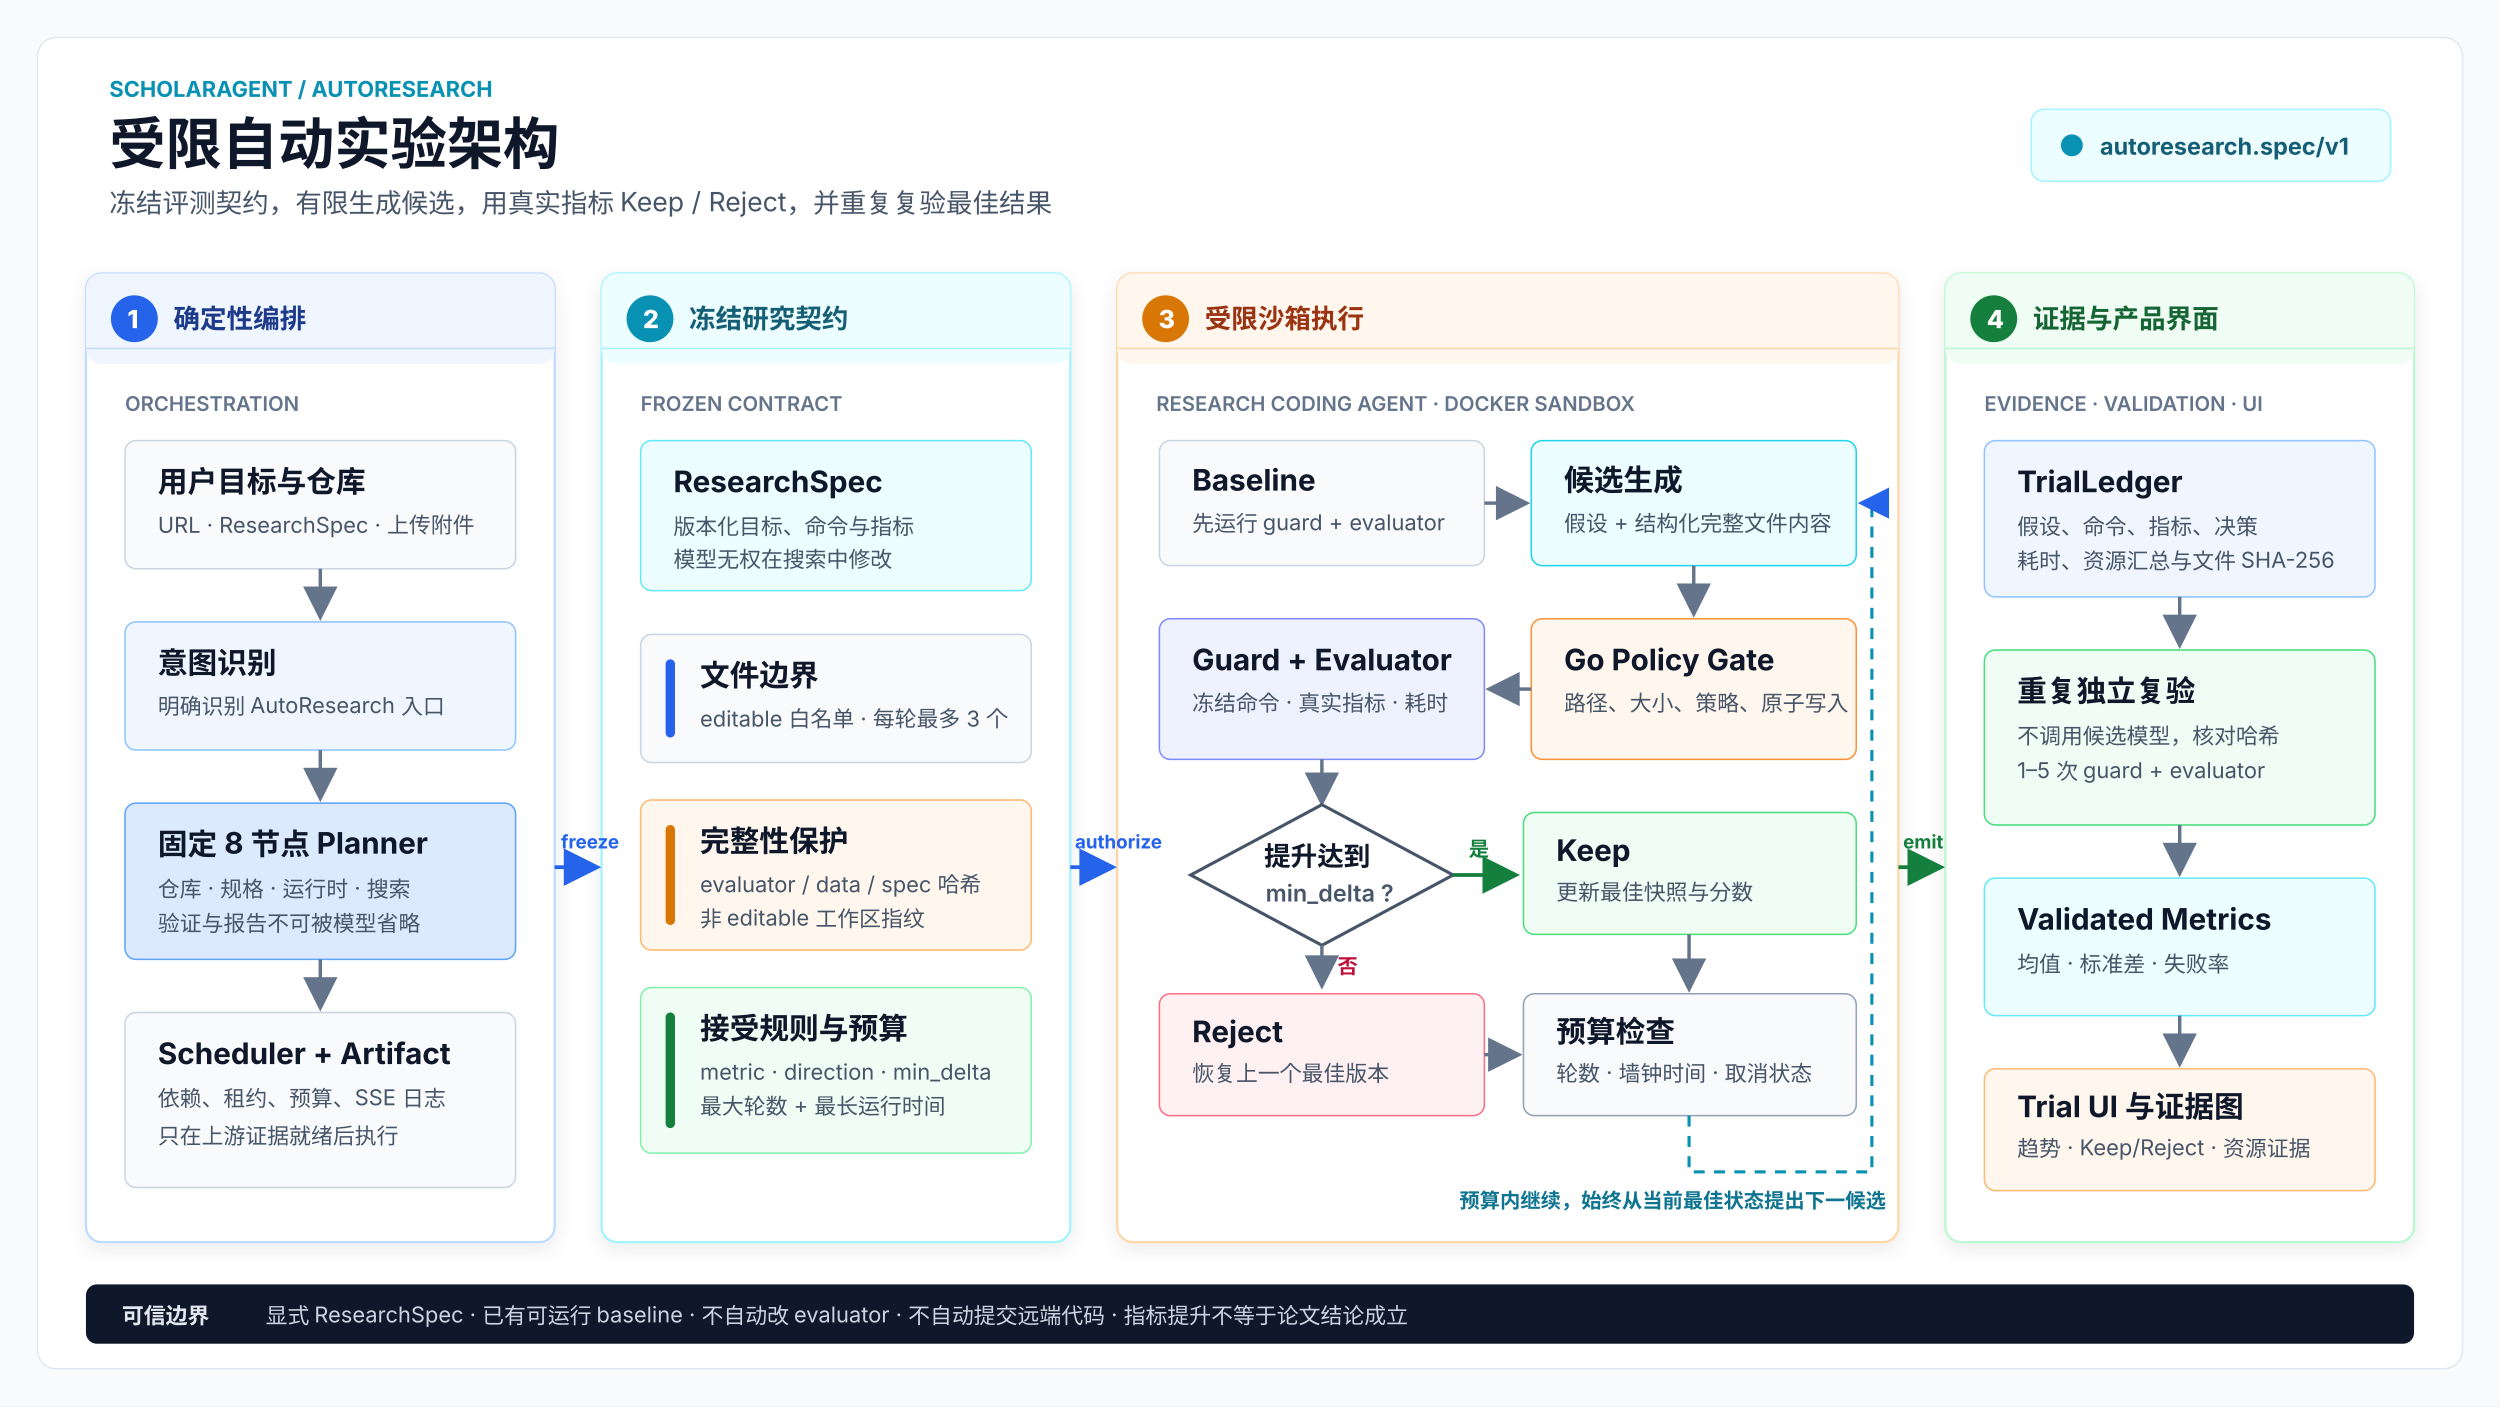
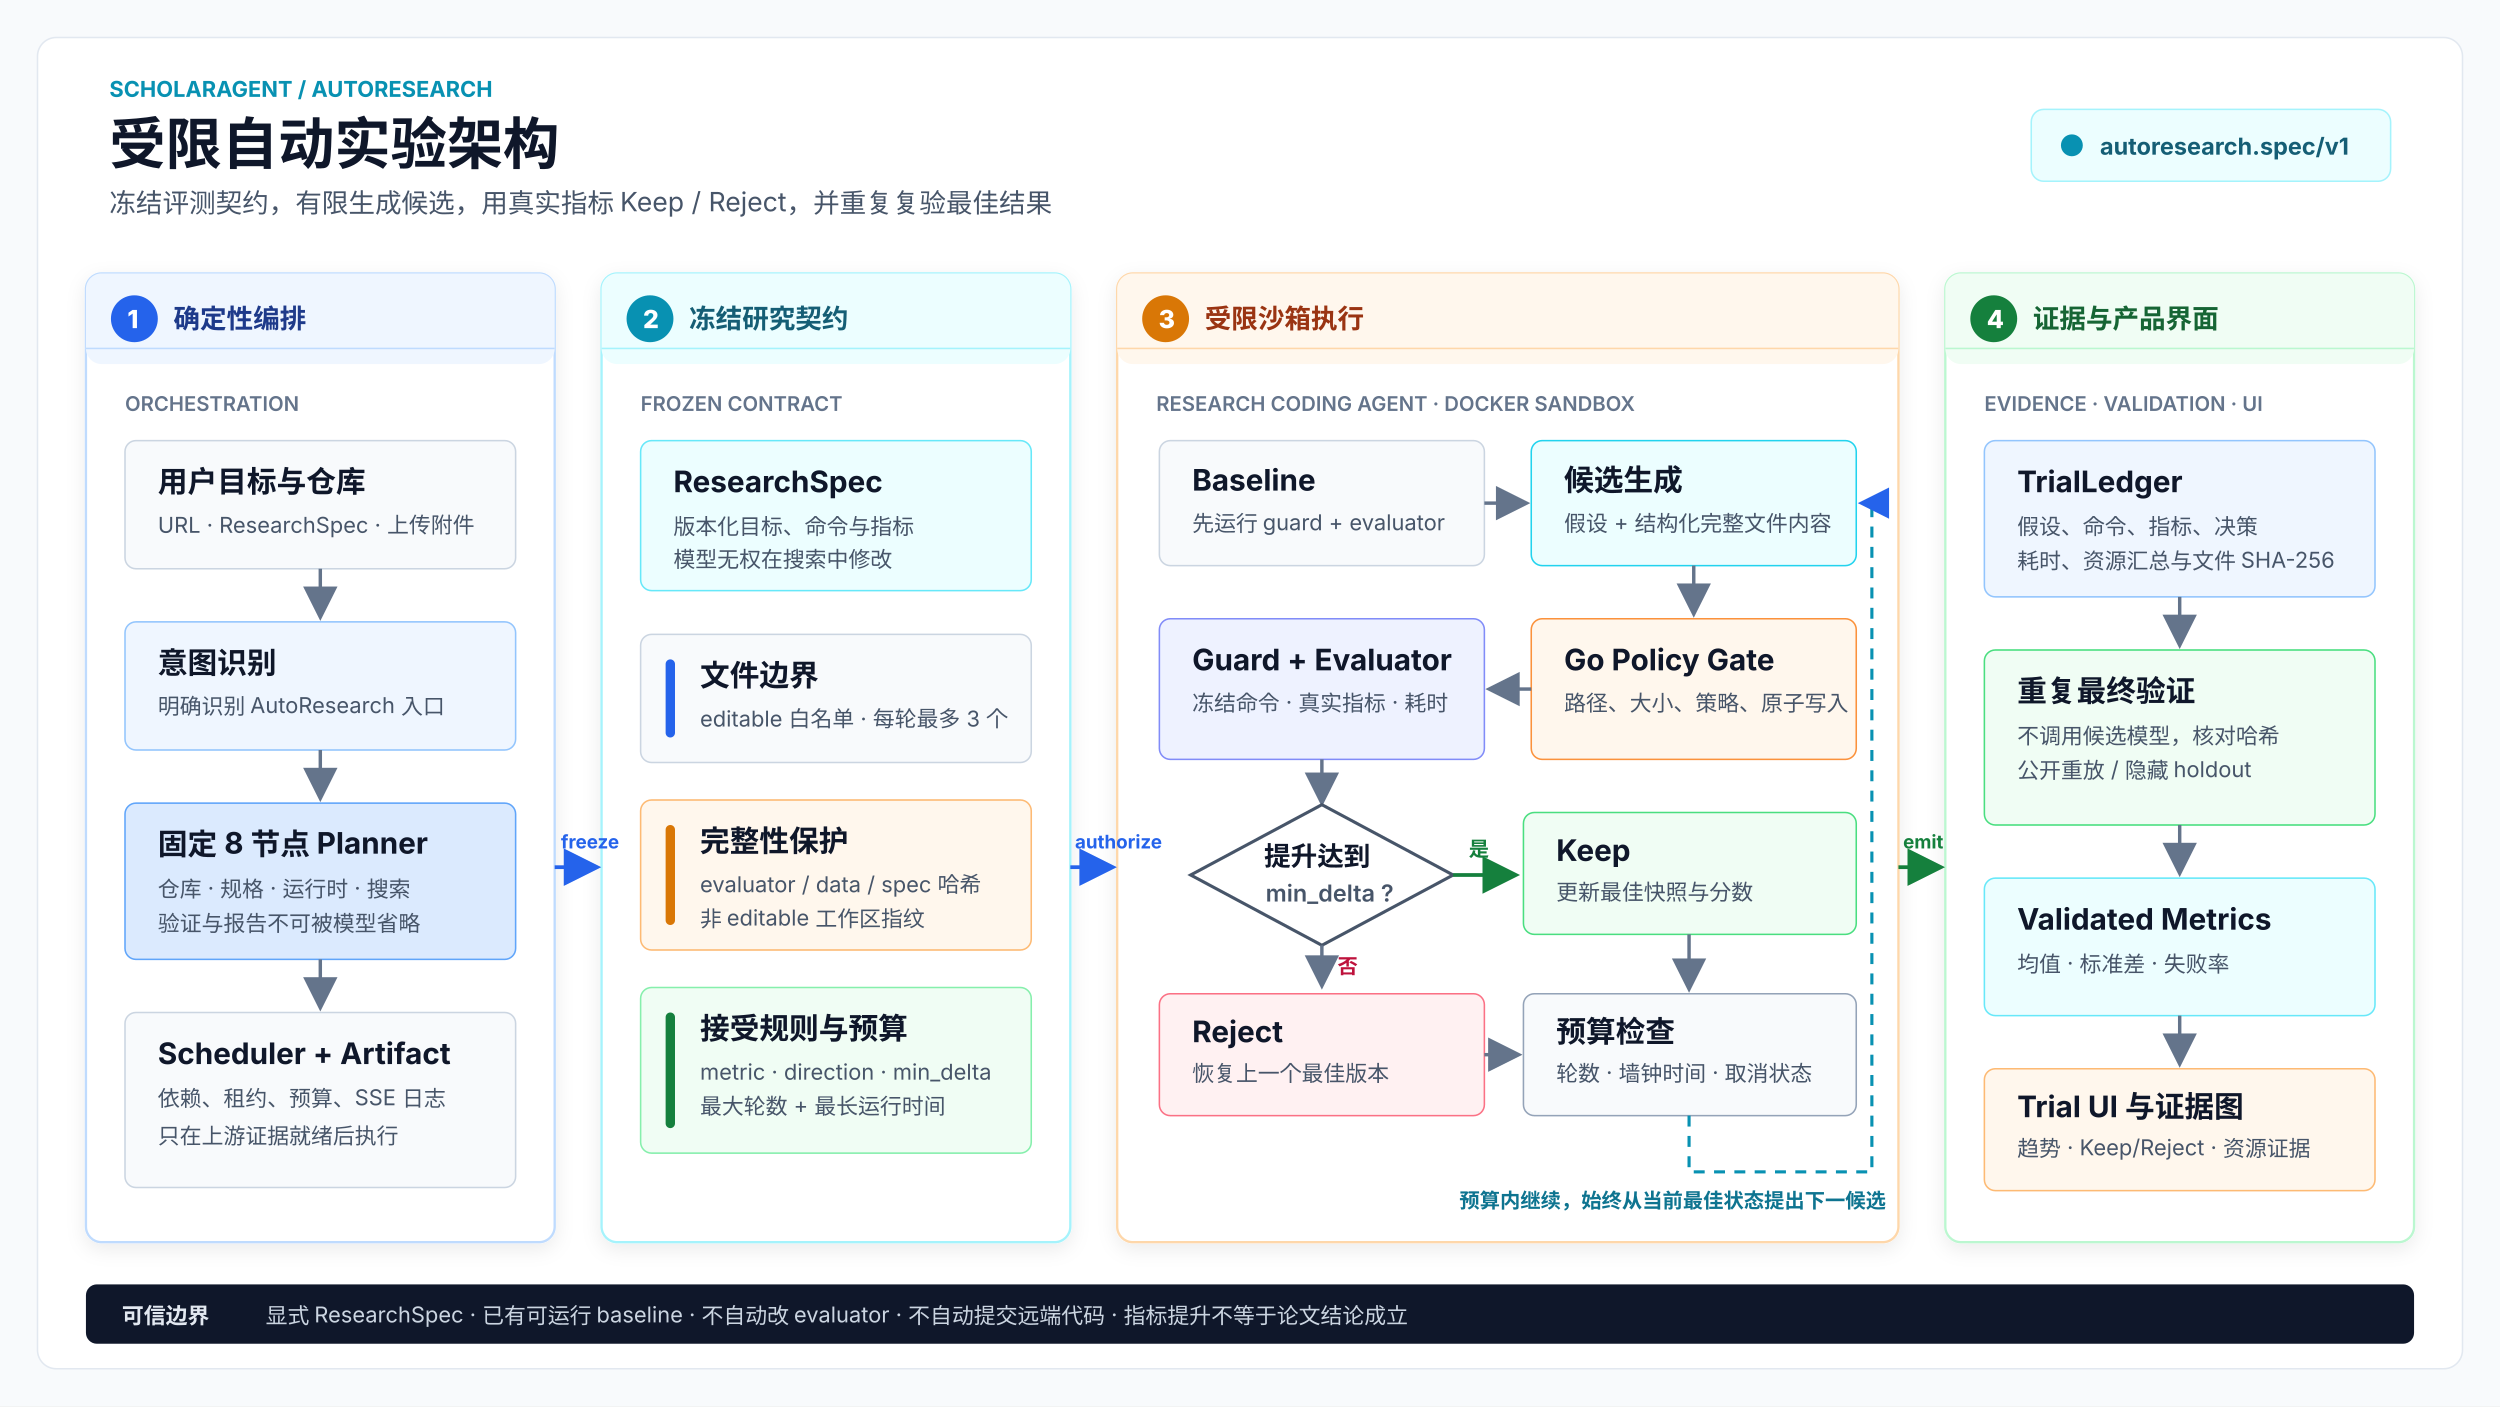
<svg xmlns="http://www.w3.org/2000/svg" width="1600" height="900" viewBox="0 0 1600 900" role="img" aria-labelledby="title desc">
  <defs>
    <filter id="shadow" x="-10%" y="-10%" width="120%" height="130%">
      <feDropShadow dx="0" dy="4" stdDeviation="6" flood-color="#0f172a" flood-opacity="0.08" />
    </filter>
    <marker id="arrow" markerWidth="10" markerHeight="10" refX="8" refY="5" orient="auto" markerUnits="strokeWidth">
      <path d="M 0 0 L 10 5 L 0 10 z" fill="#64748b" />
    </marker>
    <marker id="arrowBlue" markerWidth="10" markerHeight="10" refX="8" refY="5" orient="auto" markerUnits="strokeWidth">
      <path d="M 0 0 L 10 5 L 0 10 z" fill="#2563eb" />
    </marker>
    <marker id="arrowGreen" markerWidth="10" markerHeight="10" refX="8" refY="5" orient="auto" markerUnits="strokeWidth">
      <path d="M 0 0 L 10 5 L 0 10 z" fill="#15803d" />
    </marker>
    <style>
      .font { font-family: Inter, "PingFang SC", "Microsoft YaHei", Arial, sans-serif; }
      .panel-title { font-size: 17px; font-weight: 700; letter-spacing: 0; }
      .node-title { font-size: 19px; font-weight: 700; fill: #0f172a; letter-spacing: 0; }
      .node-body { font-size: 14px; font-weight: 400; fill: #475569; letter-spacing: 0; }
      .micro { font-size: 13px; font-weight: 600; fill: #64748b; letter-spacing: 0; }
      .connector { fill: none; stroke: #64748b; stroke-width: 2.2; marker-end: url(#arrow); }
      .connector-blue { fill: none; stroke: #2563eb; stroke-width: 2.4; marker-end: url(#arrowBlue); }
      .connector-green { fill: none; stroke: #15803d; stroke-width: 2.4; marker-end: url(#arrowGreen); }
    </style>
  </defs>
  <rect width="1600" height="900" fill="#f8fafc" />
  <rect x="24" y="24" width="1552" height="852" rx="12" fill="#ffffff" stroke="#e2e8f0" />
  <g class="font">
    <text x="70" y="62" font-size="14" font-weight="700" fill="#0891b2">SCHOLARAGENT / AUTORESEARCH</text>
    <text x="70" y="105" font-size="36" font-weight="760" fill="#0f172a">受限自动实验架构</text>
    <text x="70" y="136" font-size="17" fill="#475569">冻结评测契约，有限生成候选，用真实指标 Keep / Reject，并重复复验最佳结果</text>
    <rect x="1300" y="70" width="230" height="46" rx="8" fill="#ecfeff" stroke="#a5f3fc" />
    <circle cx="1326" cy="93" r="7" fill="#0891b2" />
    <text x="1344" y="99" font-size="15" font-weight="700" fill="#155e75">autoresearch.spec/v1</text>
    <g filter="url(#shadow)">
      <rect x="55" y="175" width="300" height="620" rx="10" fill="#ffffff" stroke="#bfdbfe" stroke-width="1.5" />
      <rect x="55" y="175" width="300" height="58" rx="10" fill="#eff6ff" />
      <path d="M55 223 H355" stroke="#bfdbfe" />
    </g>
    <circle cx="86" cy="204" r="15" fill="#2563eb" />
    <text x="81.5" y="210" font-size="16" font-weight="800" fill="#ffffff">1</text>
    <text x="111" y="210" class="panel-title" fill="#1e3a8a">确定性编排</text>
    <text x="80" y="263" class="micro">ORCHESTRATION</text>
    <rect x="80" y="282" width="250" height="82" rx="7" fill="#f8fafc" stroke="#cbd5e1" />
    <text x="101" y="315" class="node-title">用户目标与仓库</text>
    <text x="101" y="341" class="node-body">URL · ResearchSpec · 上传附件</text>
    <path d="M205 364 V393" class="connector" />
    <rect x="80" y="398" width="250" height="82" rx="7" fill="#eff6ff" stroke="#93c5fd" />
    <text x="101" y="431" class="node-title">意图识别</text>
    <text x="101" y="457" class="node-body">明确识别 AutoResearch 入口</text>
    <path d="M205 480 V509" class="connector" />
    <rect x="80" y="514" width="250" height="100" rx="7" fill="#dbeafe" stroke="#60a5fa" />
    <text x="101" y="547" class="node-title">固定 8 节点 Planner</text>
    <text x="101" y="574" class="node-body">仓库 · 规格 · 运行时 · 搜索</text>
    <text x="101" y="596" class="node-body">验证与报告不可被模型省略</text>
    <path d="M205 614 V643" class="connector" />
    <rect x="80" y="648" width="250" height="112" rx="7" fill="#f8fafc" stroke="#cbd5e1" />
    <text x="101" y="681" class="node-title">Scheduler + Artifact</text>
    <text x="101" y="708" class="node-body">依赖、租约、预算、SSE 日志</text>
    <text x="101" y="732" class="node-body">只在上游证据就绪后执行</text>
    <g filter="url(#shadow)">
      <rect x="385" y="175" width="300" height="620" rx="10" fill="#ffffff" stroke="#a5f3fc" stroke-width="1.5" />
      <rect x="385" y="175" width="300" height="58" rx="10" fill="#ecfeff" />
      <path d="M385 223 H685" stroke="#a5f3fc" />
    </g>
    <circle cx="416" cy="204" r="15" fill="#0891b2" />
    <text x="411.5" y="210" font-size="16" font-weight="800" fill="#ffffff">2</text>
    <text x="441" y="210" class="panel-title" fill="#155e75">冻结研究契约</text>
    <text x="410" y="263" class="micro">FROZEN CONTRACT</text>
    <rect x="410" y="282" width="250" height="96" rx="7" fill="#ecfeff" stroke="#67e8f9" />
    <text x="431" y="315" class="node-title">ResearchSpec</text>
    <text x="431" y="342" class="node-body">版本化目标、命令与指标</text>
    <text x="431" y="363" class="node-body">模型无权在搜索中修改</text>
    <rect x="410" y="406" width="250" height="82" rx="7" fill="#f8fafc" stroke="#cbd5e1" />
    <rect x="426" y="422" width="6" height="50" rx="3" fill="#2563eb" />
    <text x="448" y="439" class="node-title">文件边界</text>
    <text x="448" y="465" class="node-body">editable 白名单 · 每轮最多 3 个</text>
    <rect x="410" y="512" width="250" height="96" rx="7" fill="#fff7ed" stroke="#fdba74" />
    <rect x="426" y="528" width="6" height="64" rx="3" fill="#d97706" />
    <text x="448" y="545" class="node-title">完整性保护</text>
    <text x="448" y="571" class="node-body">evaluator / data / spec 哈希</text>
    <text x="448" y="593" class="node-body">非 editable 工作区指纹</text>
    <rect x="410" y="632" width="250" height="106" rx="7" fill="#f0fdf4" stroke="#86efac" />
    <rect x="426" y="648" width="6" height="74" rx="3" fill="#15803d" />
    <text x="448" y="665" class="node-title">接受规则与预算</text>
    <text x="448" y="691" class="node-body">metric · direction · min_delta</text>
    <text x="448" y="713" class="node-body">最大轮数 + 最长运行时间</text>
    <g filter="url(#shadow)">
      <rect x="715" y="175" width="500" height="620" rx="10" fill="#ffffff" stroke="#fed7aa" stroke-width="1.5" />
      <rect x="715" y="175" width="500" height="58" rx="10" fill="#fff7ed" />
      <path d="M715 223 H1215" stroke="#fed7aa" />
    </g>
    <circle cx="746" cy="204" r="15" fill="#d97706" />
    <text x="741.5" y="210" font-size="16" font-weight="800" fill="#ffffff">3</text>
    <text x="771" y="210" class="panel-title" fill="#9a3412">受限沙箱执行</text>
    <text x="740" y="263" class="micro">RESEARCH CODING AGENT · DOCKER SANDBOX</text>
    <rect x="742" y="282" width="208" height="80" rx="7" fill="#f8fafc" stroke="#cbd5e1" />
    <text x="763" y="314" class="node-title">Baseline</text>
    <text x="763" y="340" class="node-body">先运行 guard + evaluator</text>
    <path d="M950 322 H975" class="connector" />
    <rect x="980" y="282" width="208" height="80" rx="7" fill="#ecfeff" stroke="#22d3ee" />
    <text x="1001" y="314" class="node-title">候选生成</text>
    <text x="1001" y="340" class="node-body">假设 + 结构化完整文件内容</text>
    <path d="M1084 362 V391" class="connector" />
    <rect x="980" y="396" width="208" height="90" rx="7" fill="#fff7ed" stroke="#fb923c" />
    <text x="1001" y="429" class="node-title">Go Policy Gate</text>
    <text x="1001" y="455" class="node-body">路径、大小、策略、原子写入</text>
    <path d="M980 441 H955" class="connector" />
    <rect x="742" y="396" width="208" height="90" rx="7" fill="#eef2ff" stroke="#818cf8" />
    <text x="763" y="429" class="node-title">Guard + Evaluator</text>
    <text x="763" y="455" class="node-body">冻结命令 · 真实指标 · 耗时</text>
    <path d="M846 486 V512" class="connector" />
    <path d="M846 515 L930 560 L846 605 L762 560 Z" fill="#ffffff" stroke="#475569" stroke-width="2" />
    <text x="809" y="554" font-size="17" font-weight="700" fill="#0f172a">提升达到</text>
    <text x="810" y="577" font-size="15" font-weight="600" fill="#475569">min_delta ?</text>
    <path d="M930 560 H968" class="connector-green" />
    <text x="940" y="548" font-size="13" font-weight="700" fill="#15803d">是</text>
    <rect x="975" y="520" width="213" height="78" rx="7" fill="#f0fdf4" stroke="#4ade80" />
    <text x="996" y="551" class="node-title" fill="#166534">Keep</text>
    <text x="996" y="576" class="node-body">更新最佳快照与分数</text>
    <path d="M846 605 V629" class="connector" />
    <text x="856" y="623" font-size="13" font-weight="700" fill="#be123c">否</text>
    <rect x="742" y="636" width="208" height="78" rx="7" fill="#fff1f2" stroke="#fb7185" />
    <text x="763" y="667" class="node-title" fill="#9f1239">Reject</text>
    <text x="763" y="692" class="node-body">恢复上一个最佳版本</text>
    <rect x="975" y="636" width="213" height="78" rx="7" fill="#f8fafc" stroke="#94a3b8" />
    <text x="996" y="667" class="node-title">预算检查</text>
    <text x="996" y="692" class="node-body">轮数 · 墙钟时间 · 取消状态</text>
    <path d="M1081 598 V631" class="connector" />
    <path d="M950 675 H970" class="connector" />
    <path d="M1081 714 V750 H1198 V322 H1193" fill="none" stroke="#0891b2" stroke-width="2" stroke-dasharray="7 6" marker-end="url(#arrowBlue)" />
    <text x="934" y="773" font-size="13" font-weight="700" fill="#0e7490">预算内继续，始终从当前最佳状态提出下一候选</text>
    <g filter="url(#shadow)">
      <rect x="1245" y="175" width="300" height="620" rx="10" fill="#ffffff" stroke="#bbf7d0" stroke-width="1.5" />
      <rect x="1245" y="175" width="300" height="58" rx="10" fill="#f0fdf4" />
      <path d="M1245 223 H1545" stroke="#bbf7d0" />
    </g>
    <circle cx="1276" cy="204" r="15" fill="#15803d" />
    <text x="1271.5" y="210" font-size="16" font-weight="800" fill="#ffffff">4</text>
    <text x="1301" y="210" class="panel-title" fill="#166534">证据与产品界面</text>
    <text x="1270" y="263" class="micro">EVIDENCE · VALIDATION · UI</text>
    <rect x="1270" y="282" width="250" height="100" rx="7" fill="#eff6ff" stroke="#93c5fd" />
    <text x="1291" y="315" class="node-title">TrialLedger</text>
    <text x="1291" y="342" class="node-body">假设、命令、指标、决策</text>
    <text x="1291" y="364" class="node-body">耗时、资源汇总与文件 SHA-256</text>
    <path d="M1395 382 V411" class="connector" />
    <rect x="1270" y="416" width="250" height="112" rx="7" fill="#f0fdf4" stroke="#4ade80" />
-     <text x="1291" y="449" class="node-title">重复独立复验</text>
+     <text x="1291" y="449" class="node-title">重复最终验证</text>
    <text x="1291" y="476" class="node-body">不调用候选模型，核对哈希</text>
-     <text x="1291" y="498" class="node-body">1–5 次 guard + evaluator</text>
+     <text x="1291" y="498" class="node-body">公开重放 / 隐藏 holdout</text>
    <path d="M1395 528 V557" class="connector" />
    <rect x="1270" y="562" width="250" height="88" rx="7" fill="#ecfeff" stroke="#67e8f9" />
    <text x="1291" y="595" class="node-title">Validated Metrics</text>
    <text x="1291" y="622" class="node-body">均值 · 标准差 · 失败率</text>
    <path d="M1395 650 V679" class="connector" />
    <rect x="1270" y="684" width="250" height="78" rx="7" fill="#fff7ed" stroke="#fdba74" />
    <text x="1291" y="715" class="node-title">Trial UI 与证据图</text>
    <text x="1291" y="740" class="node-body">趋势 · Keep/Reject · 资源证据</text>
    <path d="M355 555 H380" class="connector-blue" />
    <text x="359" y="543" font-size="12" font-weight="700" fill="#2563eb">freeze</text>
    <path d="M685 555 H710" class="connector-blue" />
    <text x="688" y="543" font-size="12" font-weight="700" fill="#2563eb">authorize</text>
    <path d="M1215 555 H1240" class="connector-green" />
    <text x="1218" y="543" font-size="12" font-weight="700" fill="#15803d">emit</text>
    <rect x="55" y="822" width="1490" height="38" rx="7" fill="#0f172a" />
    <text x="78" y="847" font-size="14" font-weight="600" fill="#e2e8f0">可信边界</text>
    <text x="170" y="847" font-size="14" fill="#cbd5e1">显式 ResearchSpec · 已有可运行 baseline · 不自动改 evaluator · 不自动提交远端代码 · 指标提升不等于论文结论成立</text>
  </g>
</svg>
